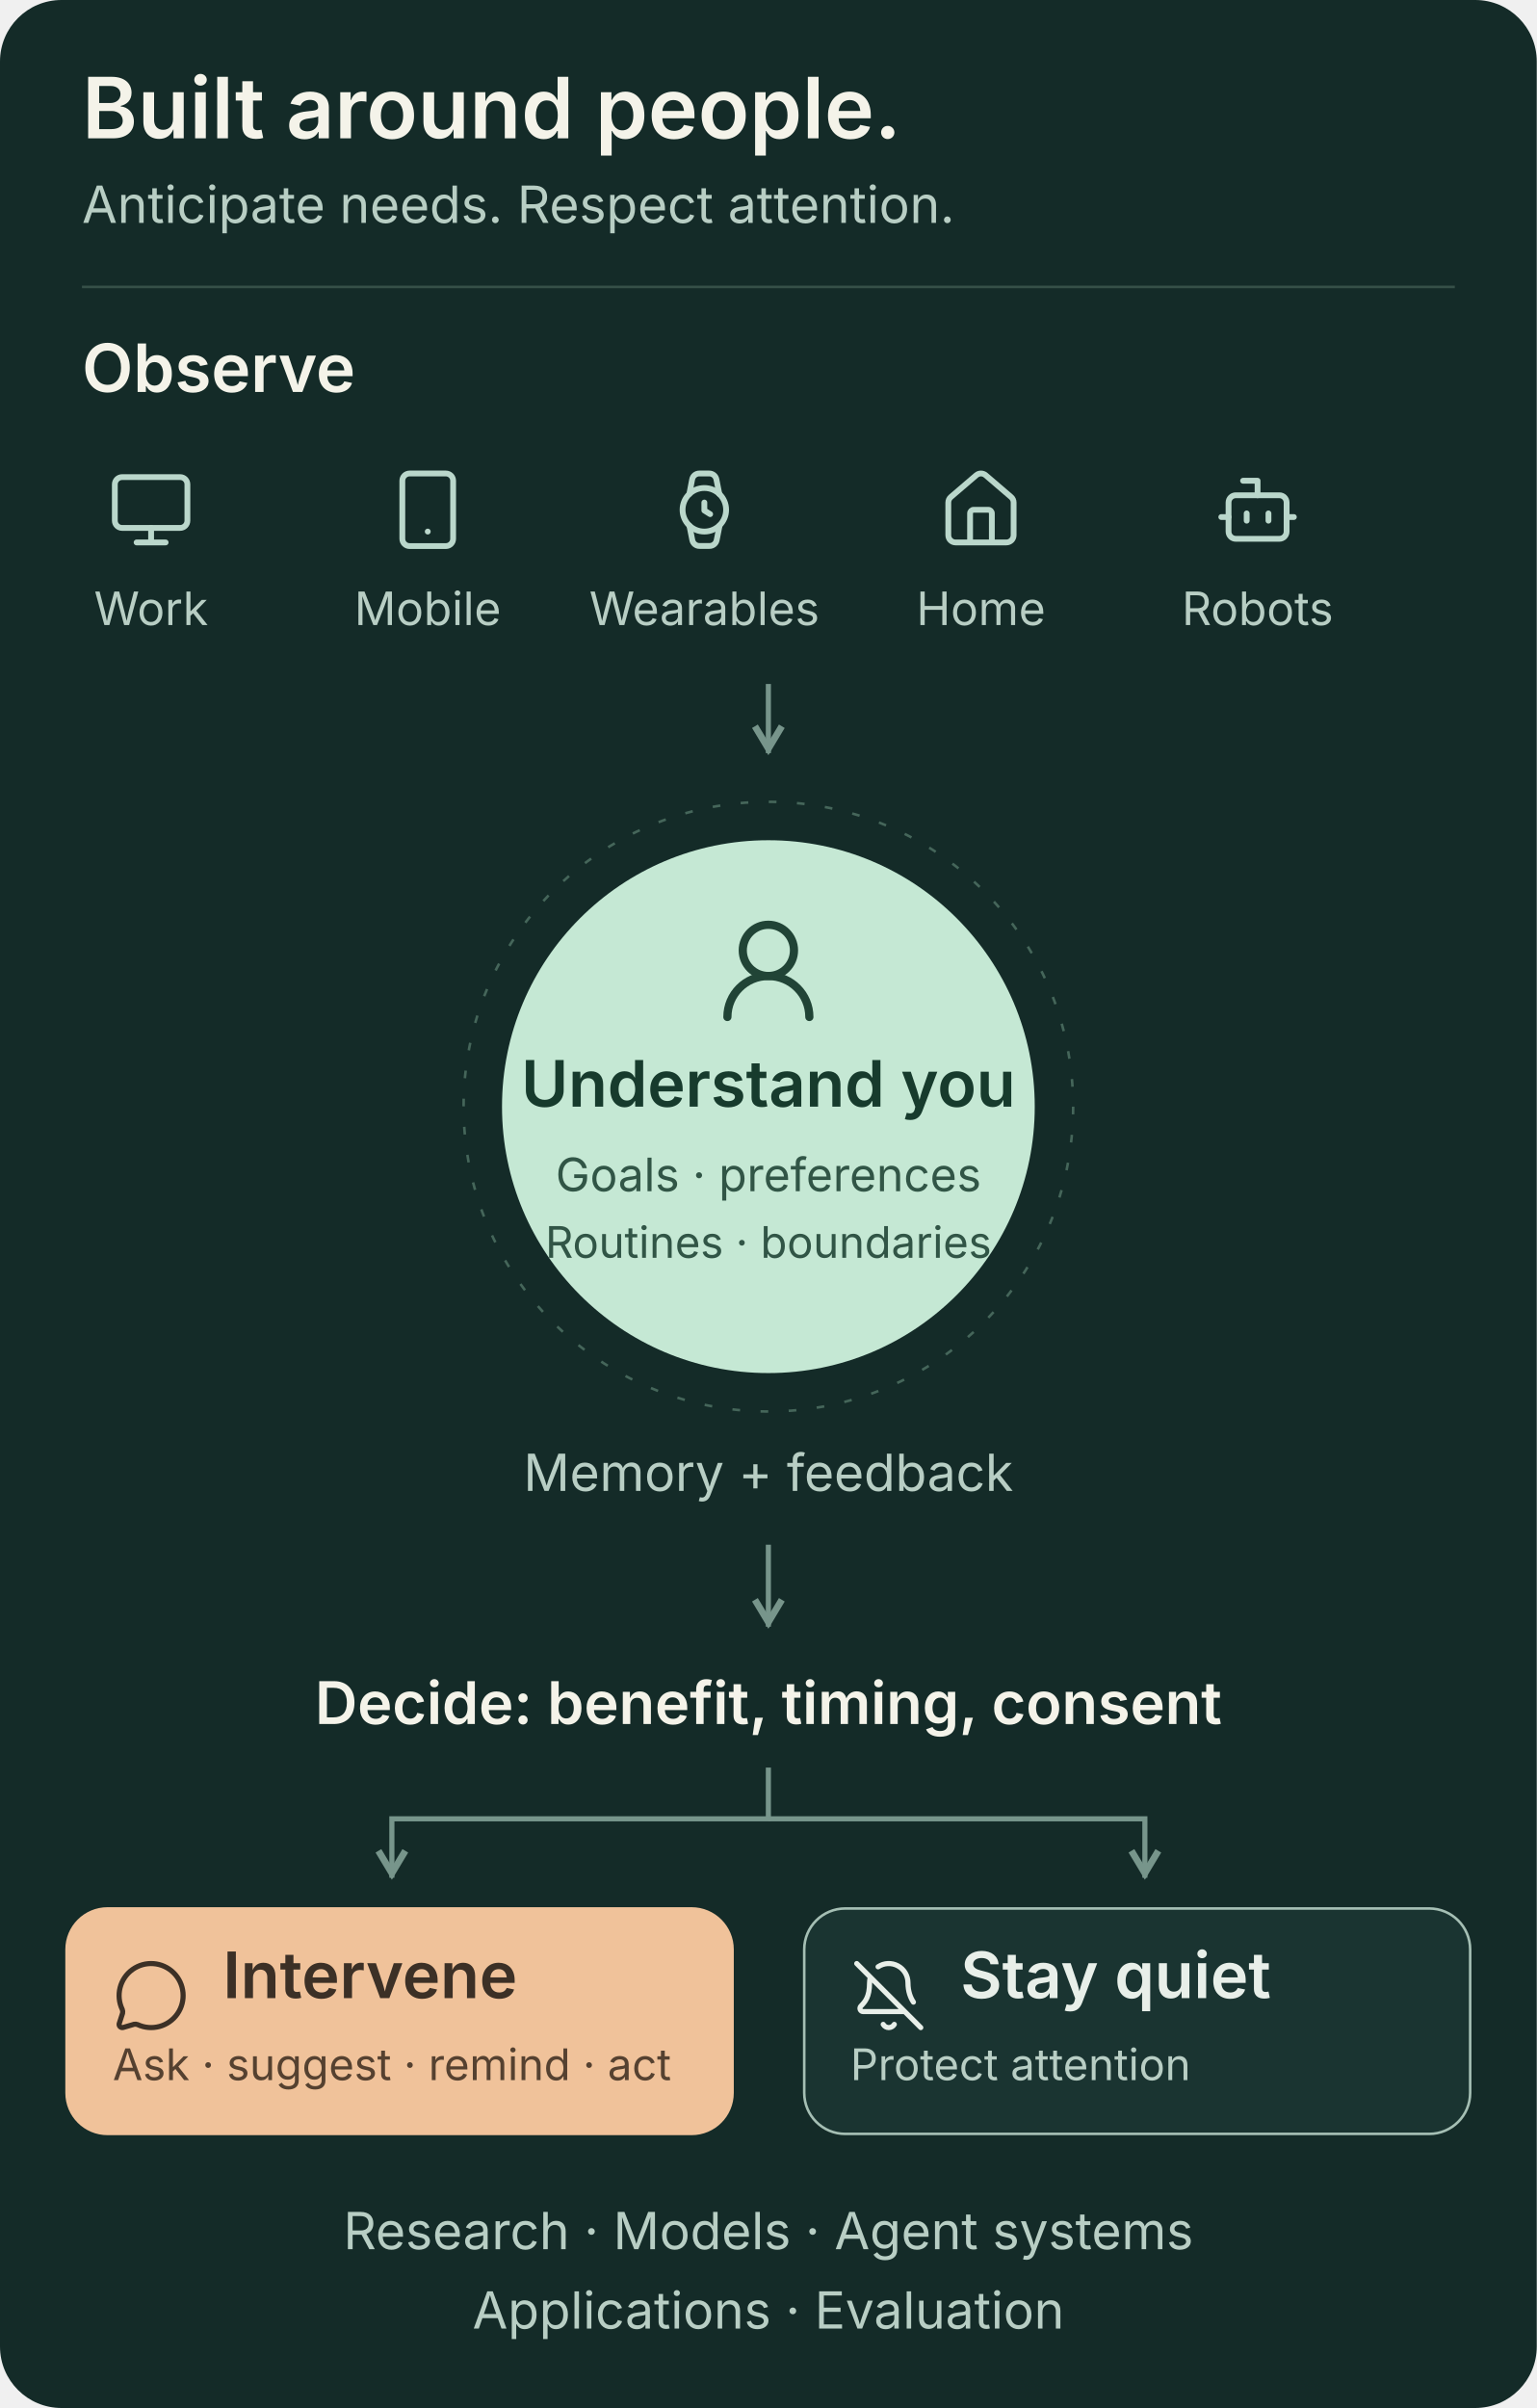
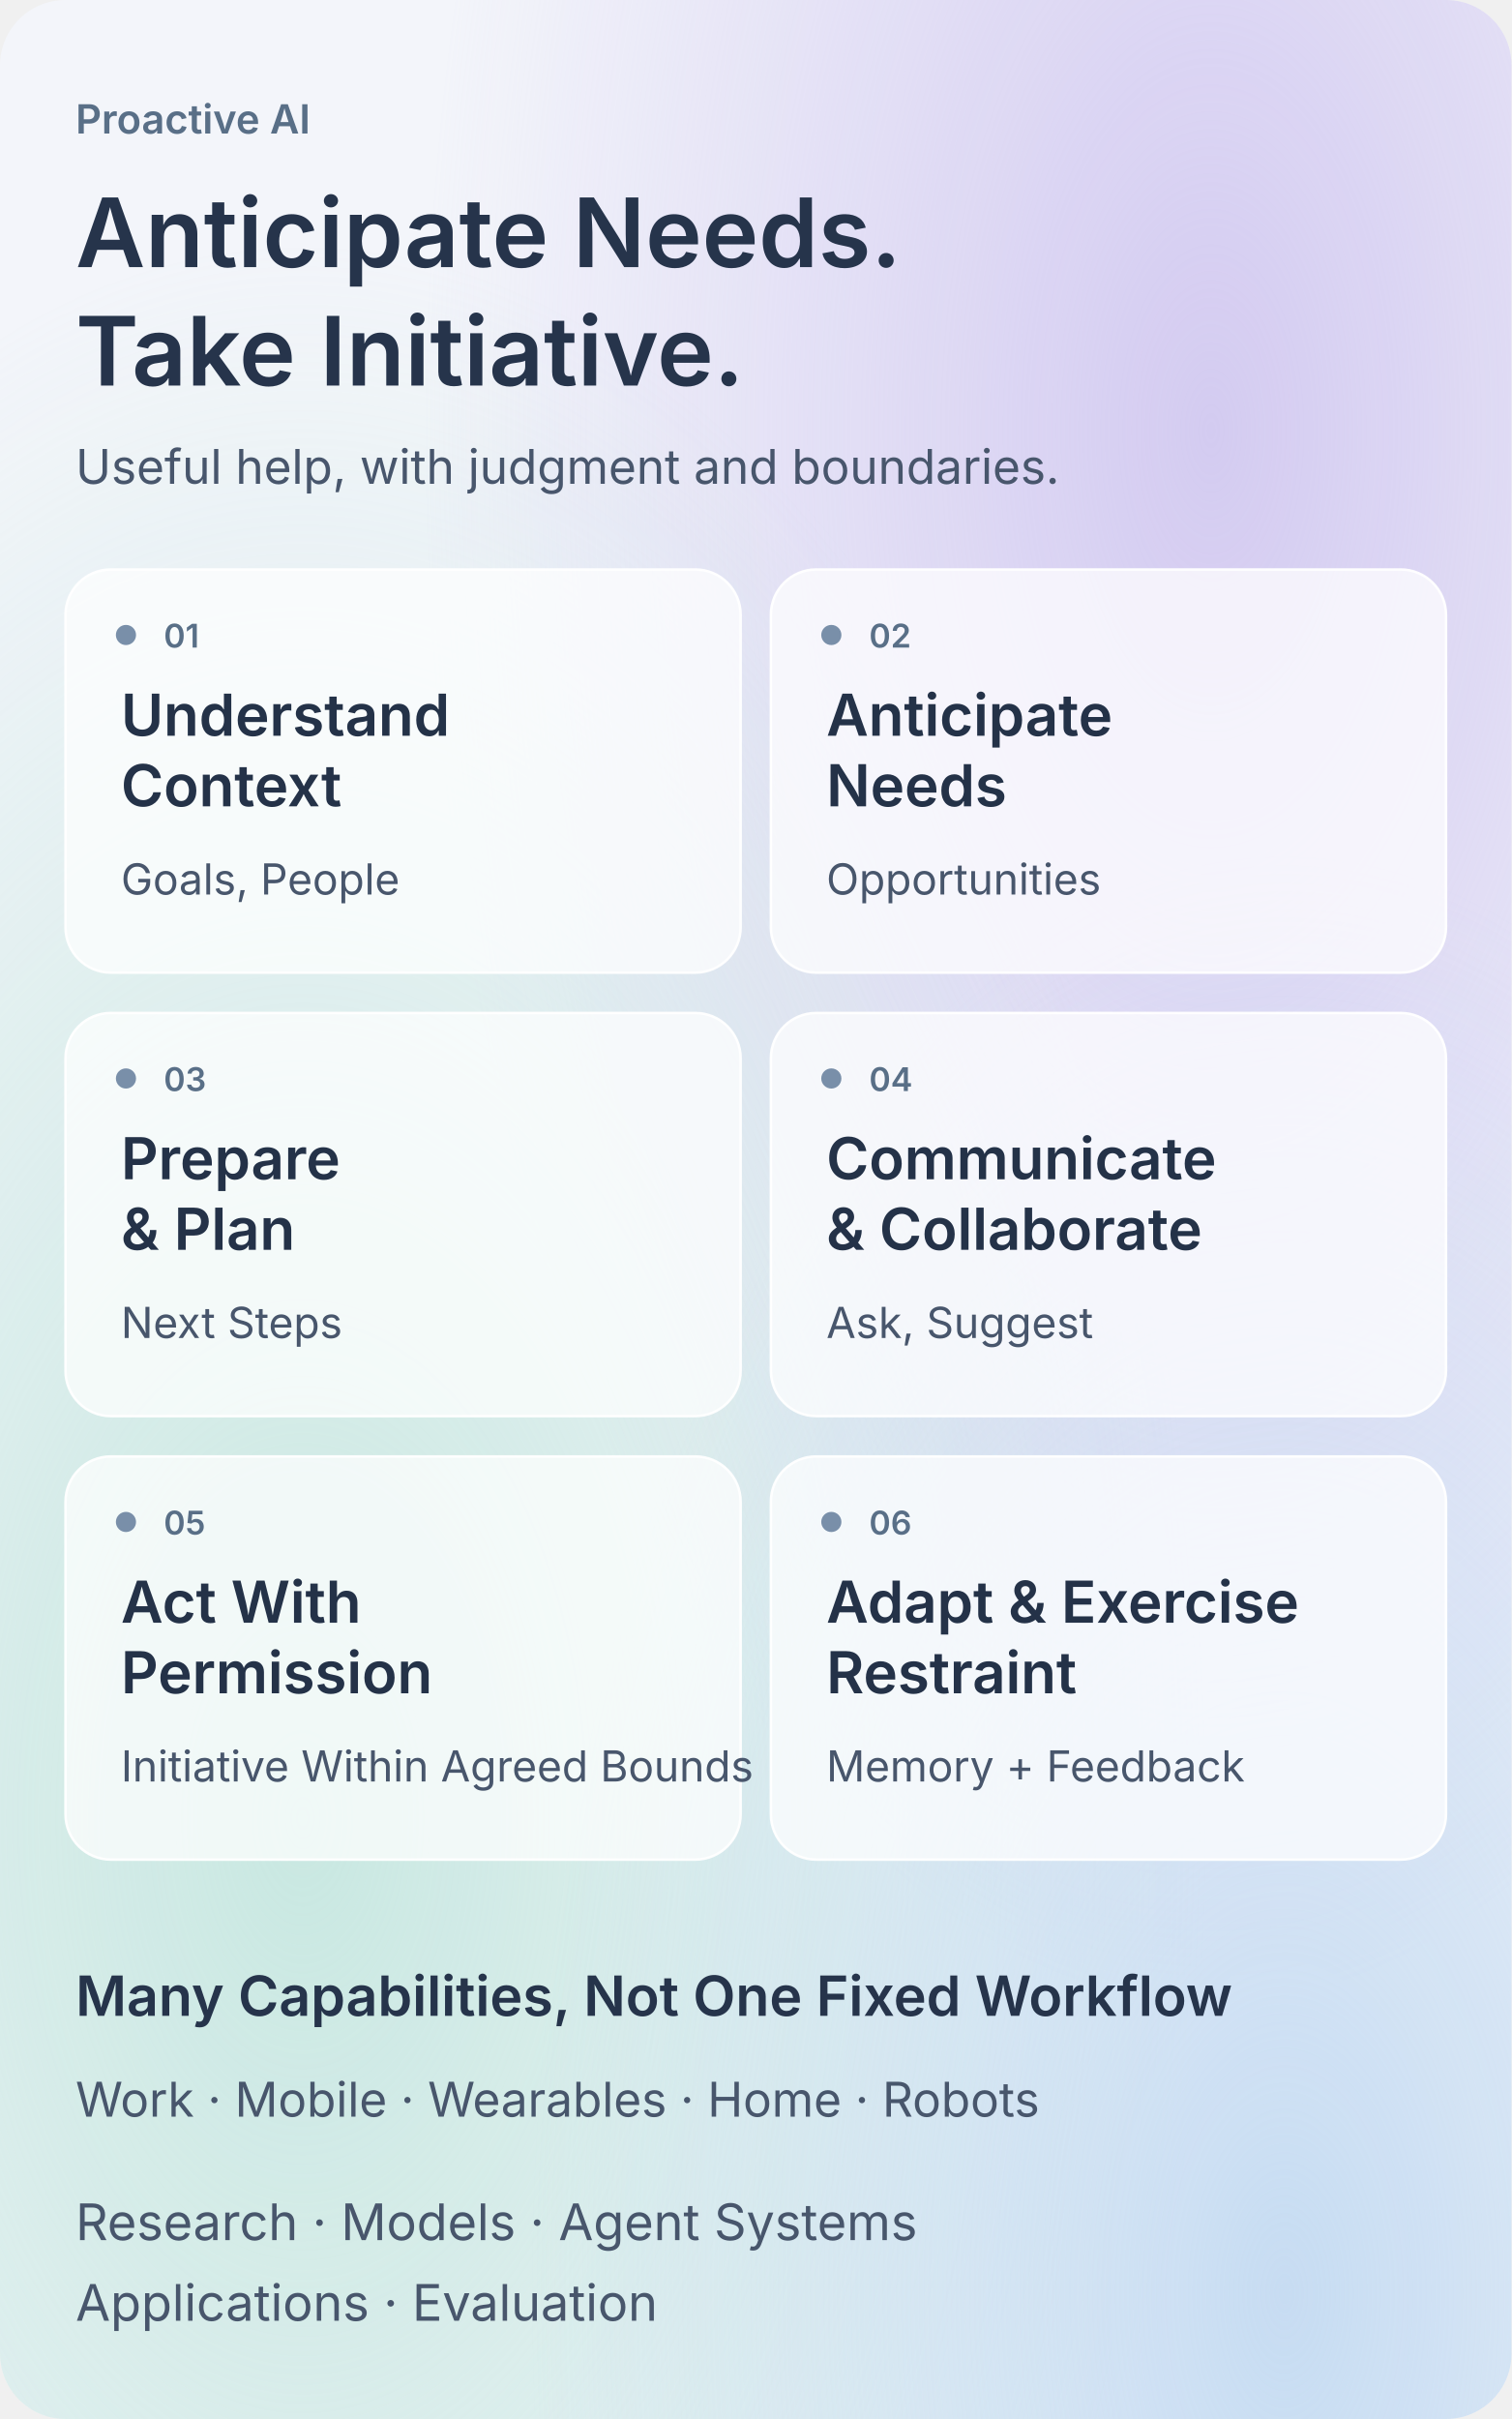
- <svg xmlns="http://www.w3.org/2000/svg" width="600" height="940" viewBox="0 0 600 940" role="img" aria-labelledby="title desc">
+ <svg xmlns="http://www.w3.org/2000/svg" width="600" height="960" viewBox="0 0 600 960" role="img" aria-labelledby="title desc">
  <defs>
-     <marker id="arrow" viewBox="0 0 8 8" refX="7" refY="4" markerWidth="7" markerHeight="7" orient="auto-start-reverse">
-       <path d="M1 1l5 3-5 3" fill="none" stroke="#77958b" stroke-width="1.5" />
-     </marker>
+     <radialGradient id="lilac">
+       <stop stop-color="#c6b9ed" stop-opacity=".7" />
+       <stop offset="1" stop-color="#c6b9ed" stop-opacity="0" />
+     </radialGradient>
+     <radialGradient id="mint">
+       <stop stop-color="#b2e1d4" stop-opacity=".65" />
+       <stop offset="1" stop-color="#b2e1d4" stop-opacity="0" />
+     </radialGradient>
+     <radialGradient id="blue">
+       <stop stop-color="#afcfee" stop-opacity=".65" />
+       <stop offset="1" stop-color="#afcfee" stop-opacity="0" />
+     </radialGradient>
+     <clipPath id="frame">
+       <rect width="600" height="960" rx="26" />
+     </clipPath>
  </defs>
-   <rect width="600" height="940" rx="24" fill="#142b28" />
-   <g font-family="Inter, -apple-system, BlinkMacSystemFont, 'Segoe UI', sans-serif">
-     <text x="32" y="54" font-size="33" fill="#f4f3e9" text-anchor="start" font-weight="600">Built around people.</text>
-     <text x="32" y="87" font-size="20" fill="#b8cec4" text-anchor="start" font-weight="400">Anticipate needs. Respect attention.</text>
-     <path d="M32 112H568" stroke="#365048" />
-     <text x="32" y="153" font-size="26" fill="#f4f3e9" text-anchor="start" font-weight="600">Observe</text>
-     <g transform="translate(42 182) scale(1.416667)" fill="none" stroke="#bad7cb" stroke-width="1.6" stroke-linecap="round" stroke-linejoin="round">
-       <rect width="20" height="14" x="2" y="3" rx="2" />
-       <path d="M8 21h8M12 17v4" />
+   <g clip-path="url(#frame)">
+     <rect width="600" height="960" fill="#f3f5fa" />
+     <ellipse cx="480" cy="172.8" rx="312" ry="624" fill="url(#lilac)" />
+     <ellipse cx="120" cy="720" rx="360" ry="624" fill="url(#mint)" />
+     <ellipse cx="510" cy="912" rx="300" ry="576" fill="url(#blue)" />
+   </g>
+   <g font-family="Inter, -apple-system, BlinkMacSystemFont, Segoe UI, sans-serif">
+     <text x="30" y="53" font-size="16" fill="#596f87" font-weight="600">Proactive AI</text>
+     <text x="30" y="106" font-size="38" fill="#26344b" font-weight="600">Anticipate Needs.</text>
+     <text x="30" y="153" font-size="38" fill="#26344b" font-weight="600">Take Initiative.</text>
+     <text x="30" y="192" font-size="19" fill="#48566c" font-weight="400">Useful help, with judgment and boundaries.</text>
+     <g id="capability-0" transform="translate(26 226)">
+       <rect width="268" height="160" rx="18" fill="#fff" fill-opacity=".72" stroke="#fff" stroke-opacity=".95" />
+       <circle cx="24" cy="26" r="4" fill="#798fa9" />
+       <text x="39" y="31" font-size="13" fill="#596f87" font-weight="600">01</text>
+       <text x="22" y="66" font-size="23" fill="#243248" font-weight="600">Understand</text>
+       <text x="22" y="94" font-size="23" fill="#243248" font-weight="600">Context</text>
+       <text x="22" y="129" font-size="17" fill="#48566c" font-weight="400">Goals, People</text>
    </g>
-     <text x="59" y="244" font-size="18" fill="#b8cec4" text-anchor="middle" font-weight="400">Work</text>
-     <g transform="translate(150 182) scale(1.416667)" fill="none" stroke="#bad7cb" stroke-width="1.6" stroke-linecap="round" stroke-linejoin="round">
-       <rect width="14" height="20" x="5" y="2" rx="2" />
-       <path d="M12 18h.01" />
+     <g id="capability-1" transform="translate(306 226)">
+       <rect width="268" height="160" rx="18" fill="#fff" fill-opacity=".72" stroke="#fff" stroke-opacity=".95" />
+       <circle cx="24" cy="26" r="4" fill="#798fa9" />
+       <text x="39" y="31" font-size="13" fill="#596f87" font-weight="600">02</text>
+       <text x="22" y="66" font-size="23" fill="#243248" font-weight="600">Anticipate</text>
+       <text x="22" y="94" font-size="23" fill="#243248" font-weight="600">Needs</text>
+       <text x="22" y="129" font-size="17" fill="#48566c" font-weight="400">Opportunities</text>
    </g>
-     <text x="167" y="244" font-size="18" fill="#b8cec4" text-anchor="middle" font-weight="400">Mobile</text>
-     <g transform="translate(258 182) scale(1.416667)" fill="none" stroke="#bad7cb" stroke-width="1.6" stroke-linecap="round" stroke-linejoin="round">
-       <path d="M12 10v2.2l1.6 1M16.13 7.66l-.81-4.05a2 2 0 0 0-2-1.61h-2.68a2 2 0 0 0-2 1.61l-.78 4.05M7.88 16.36l.8 4a2 2 0 0 0 2 1.61h2.72a2 2 0 0 0 2-1.61l.81-4.05" />
-       <circle cx="12" cy="12" r="6" />
+     <g id="capability-2" transform="translate(26 402)">
+       <rect width="268" height="160" rx="18" fill="#fff" fill-opacity=".72" stroke="#fff" stroke-opacity=".95" />
+       <circle cx="24" cy="26" r="4" fill="#798fa9" />
+       <text x="39" y="31" font-size="13" fill="#596f87" font-weight="600">03</text>
+       <text x="22" y="66" font-size="23" fill="#243248" font-weight="600">Prepare</text>
+       <text x="22" y="94" font-size="23" fill="#243248" font-weight="600">&amp; Plan</text>
+       <text x="22" y="129" font-size="17" fill="#48566c" font-weight="400">Next Steps</text>
    </g>
-     <text x="275" y="244" font-size="18" fill="#b8cec4" text-anchor="middle" font-weight="400">Wearables</text>
-     <g transform="translate(366 182) scale(1.416667)" fill="none" stroke="#bad7cb" stroke-width="1.6" stroke-linecap="round" stroke-linejoin="round">
-       <path d="M15 21v-8a1 1 0 0 0-1-1h-4a1 1 0 0 0-1 1v8M3 10a2 2 0 0 1 .709-1.528l7-6a2 2 0 0 1 2.582 0l7 6A2 2 0 0 1 21 10v9a2 2 0 0 1-2 2H5a2 2 0 0 1-2-2z" />
+     <g id="capability-3" transform="translate(306 402)">
+       <rect width="268" height="160" rx="18" fill="#fff" fill-opacity=".72" stroke="#fff" stroke-opacity=".95" />
+       <circle cx="24" cy="26" r="4" fill="#798fa9" />
+       <text x="39" y="31" font-size="13" fill="#596f87" font-weight="600">04</text>
+       <text x="22" y="66" font-size="23" fill="#243248" font-weight="600">Communicate</text>
+       <text x="22" y="94" font-size="23" fill="#243248" font-weight="600">&amp; Collaborate</text>
+       <text x="22" y="129" font-size="17" fill="#48566c" font-weight="400">Ask, Suggest</text>
    </g>
-     <text x="383" y="244" font-size="18" fill="#b8cec4" text-anchor="middle" font-weight="400">Home</text>
-     <g transform="translate(474 182) scale(1.416667)" fill="none" stroke="#bad7cb" stroke-width="1.6" stroke-linecap="round" stroke-linejoin="round">
-       <path d="M12 8V4H8M2 14h2M20 14h2M15 13v2M9 13v2" />
-       <rect width="16" height="12" x="4" y="8" rx="2" />
+     <g id="capability-4" transform="translate(26 578)">
+       <rect width="268" height="160" rx="18" fill="#fff" fill-opacity=".72" stroke="#fff" stroke-opacity=".95" />
+       <circle cx="24" cy="26" r="4" fill="#798fa9" />
+       <text x="39" y="31" font-size="13" fill="#596f87" font-weight="600">05</text>
+       <text x="22" y="66" font-size="23" fill="#243248" font-weight="600">Act With</text>
+       <text x="22" y="94" font-size="23" fill="#243248" font-weight="600">Permission</text>
+       <text x="22" y="129" font-size="17" fill="#48566c" font-weight="400">Initiative Within Agreed Bounds</text>
    </g>
-     <text x="491" y="244" font-size="18" fill="#b8cec4" text-anchor="middle" font-weight="400">Robots</text>
-     <path d="M300 267V294" fill="none" stroke="#77958b" stroke-width="2" marker-end="url(#arrow)" />
-     <g id="personal-context" transform="translate(300 432)">
-       <circle r="119" fill="none" stroke="#45665a" stroke-dasharray="3 8" />
-       <circle r="104" fill="#c5e8d4" />
-       <g transform="translate(-24 -77) scale(2)" fill="none" stroke="#214436" stroke-width="1.6" stroke-linecap="round" stroke-linejoin="round">
-         <circle cx="12" cy="8" r="5" />
-         <path d="M20 21a8 8 0 0 0-16 0" />
-       </g>
-       <text x="0" y="0" font-size="25" fill="#173b2d" text-anchor="middle" font-weight="600">Understand you</text>
-       <text x="0" y="33" font-size="18" fill="#315546" text-anchor="middle" font-weight="400">Goals · preferences</text>
-       <text x="0" y="59" font-size="17" fill="#315546" text-anchor="middle" font-weight="400">Routines · boundaries</text>
+     <g id="capability-5" transform="translate(306 578)">
+       <rect width="268" height="160" rx="18" fill="#fff" fill-opacity=".72" stroke="#fff" stroke-opacity=".95" />
+       <circle cx="24" cy="26" r="4" fill="#798fa9" />
+       <text x="39" y="31" font-size="13" fill="#596f87" font-weight="600">06</text>
+       <text x="22" y="66" font-size="23" fill="#243248" font-weight="600">Adapt &amp; Exercise</text>
+       <text x="22" y="94" font-size="23" fill="#243248" font-weight="600">Restraint</text>
+       <text x="22" y="129" font-size="17" fill="#48566c" font-weight="400">Memory + Feedback</text>
    </g>
-     <text x="300" y="582" font-size="20" fill="#b8cec4" text-anchor="middle" font-weight="400">Memory + feedback</text>
-     <path d="M300 603V635" fill="none" stroke="#77958b" stroke-width="2" marker-end="url(#arrow)" />
-     <text x="300" y="673" font-size="23" fill="#f4f3e9" text-anchor="middle" font-weight="600">Decide: benefit, timing, consent</text>
-     <path d="M300 690V710H153V733" fill="none" stroke="#77958b" stroke-width="2" marker-end="url(#arrow)" />
-     <path d="M300 710H447V733" fill="none" stroke="#77958b" stroke-width="2" marker-end="url(#arrow)" />
-     <g id="intervention" transform="translate(26 745)">
-       <rect width="260" height="88" rx="16" fill="#f0c29a" stroke="#f0c29a" />
-       <g transform="translate(18 19) scale(1.25)" fill="none" stroke="#3c3026" stroke-width="1.6" stroke-linecap="round" stroke-linejoin="round">
-         <path d="M2.992 16.342a2 2 0 0 1 .094 1.167l-1.065 3.29a1 1 0 0 0 1.236 1.168l3.413-.998a2 2 0 0 1 1.099.092 10 10 0 1 0-4.777-4.719" />
-       </g>
-       <text x="61" y="35" font-size="25" fill="#3c3026" text-anchor="start" font-weight="600">Intervene</text>
-       <text x="18" y="67" font-size="17" fill="#554130" text-anchor="start" font-weight="400">Ask · suggest · remind · act</text>
-     </g>
-     <g id="silence" transform="translate(314 745)">
-       <rect width="260" height="88" rx="16" fill="#1a3431" stroke="#a5bfb4" />
-       <g transform="translate(18 19) scale(1.25)" fill="none" stroke="#e8efe9" stroke-width="1.6" stroke-linecap="round" stroke-linejoin="round">
-         <path d="M10.268 21a2 2 0 0 0 3.464 0M17 17H4a1 1 0 0 1-.74-1.673C4.59 13.956 6 12.499 6 8a6 6 0 0 1 .258-1.742M2 2l20 20M8.668 3.01A6 6 0 0 1 18 8c0 2.687.77 4.653 1.707 6.05" />
-       </g>
-       <text x="61" y="35" font-size="25" fill="#e8efe9" text-anchor="start" font-weight="600">Stay quiet</text>
-       <text x="18" y="67" font-size="17" fill="#b8cec4" text-anchor="start" font-weight="400">Protect attention</text>
-     </g>
-     <text x="300" y="878" font-size="20" fill="#b8cec4" text-anchor="middle" font-weight="400">Research · Models · Agent systems</text>
-     <text x="300" y="909" font-size="20" fill="#b8cec4" text-anchor="middle" font-weight="400">Applications · Evaluation</text>
+     <text x="30" y="800" font-size="22" fill="#26344b" font-weight="600">Many Capabilities, Not One Fixed Workflow</text>
+     <text x="30" y="840" font-size="19" fill="#48566c" font-weight="400">Work · Mobile · Wearables · Home · Robots</text>
+     <text x="30" y="889" font-size="20" fill="#48566c" font-weight="400">Research · Models · Agent Systems</text>
+     <text x="30" y="921" font-size="20" fill="#48566c" font-weight="400">Applications · Evaluation</text>
  </g>
</svg>
